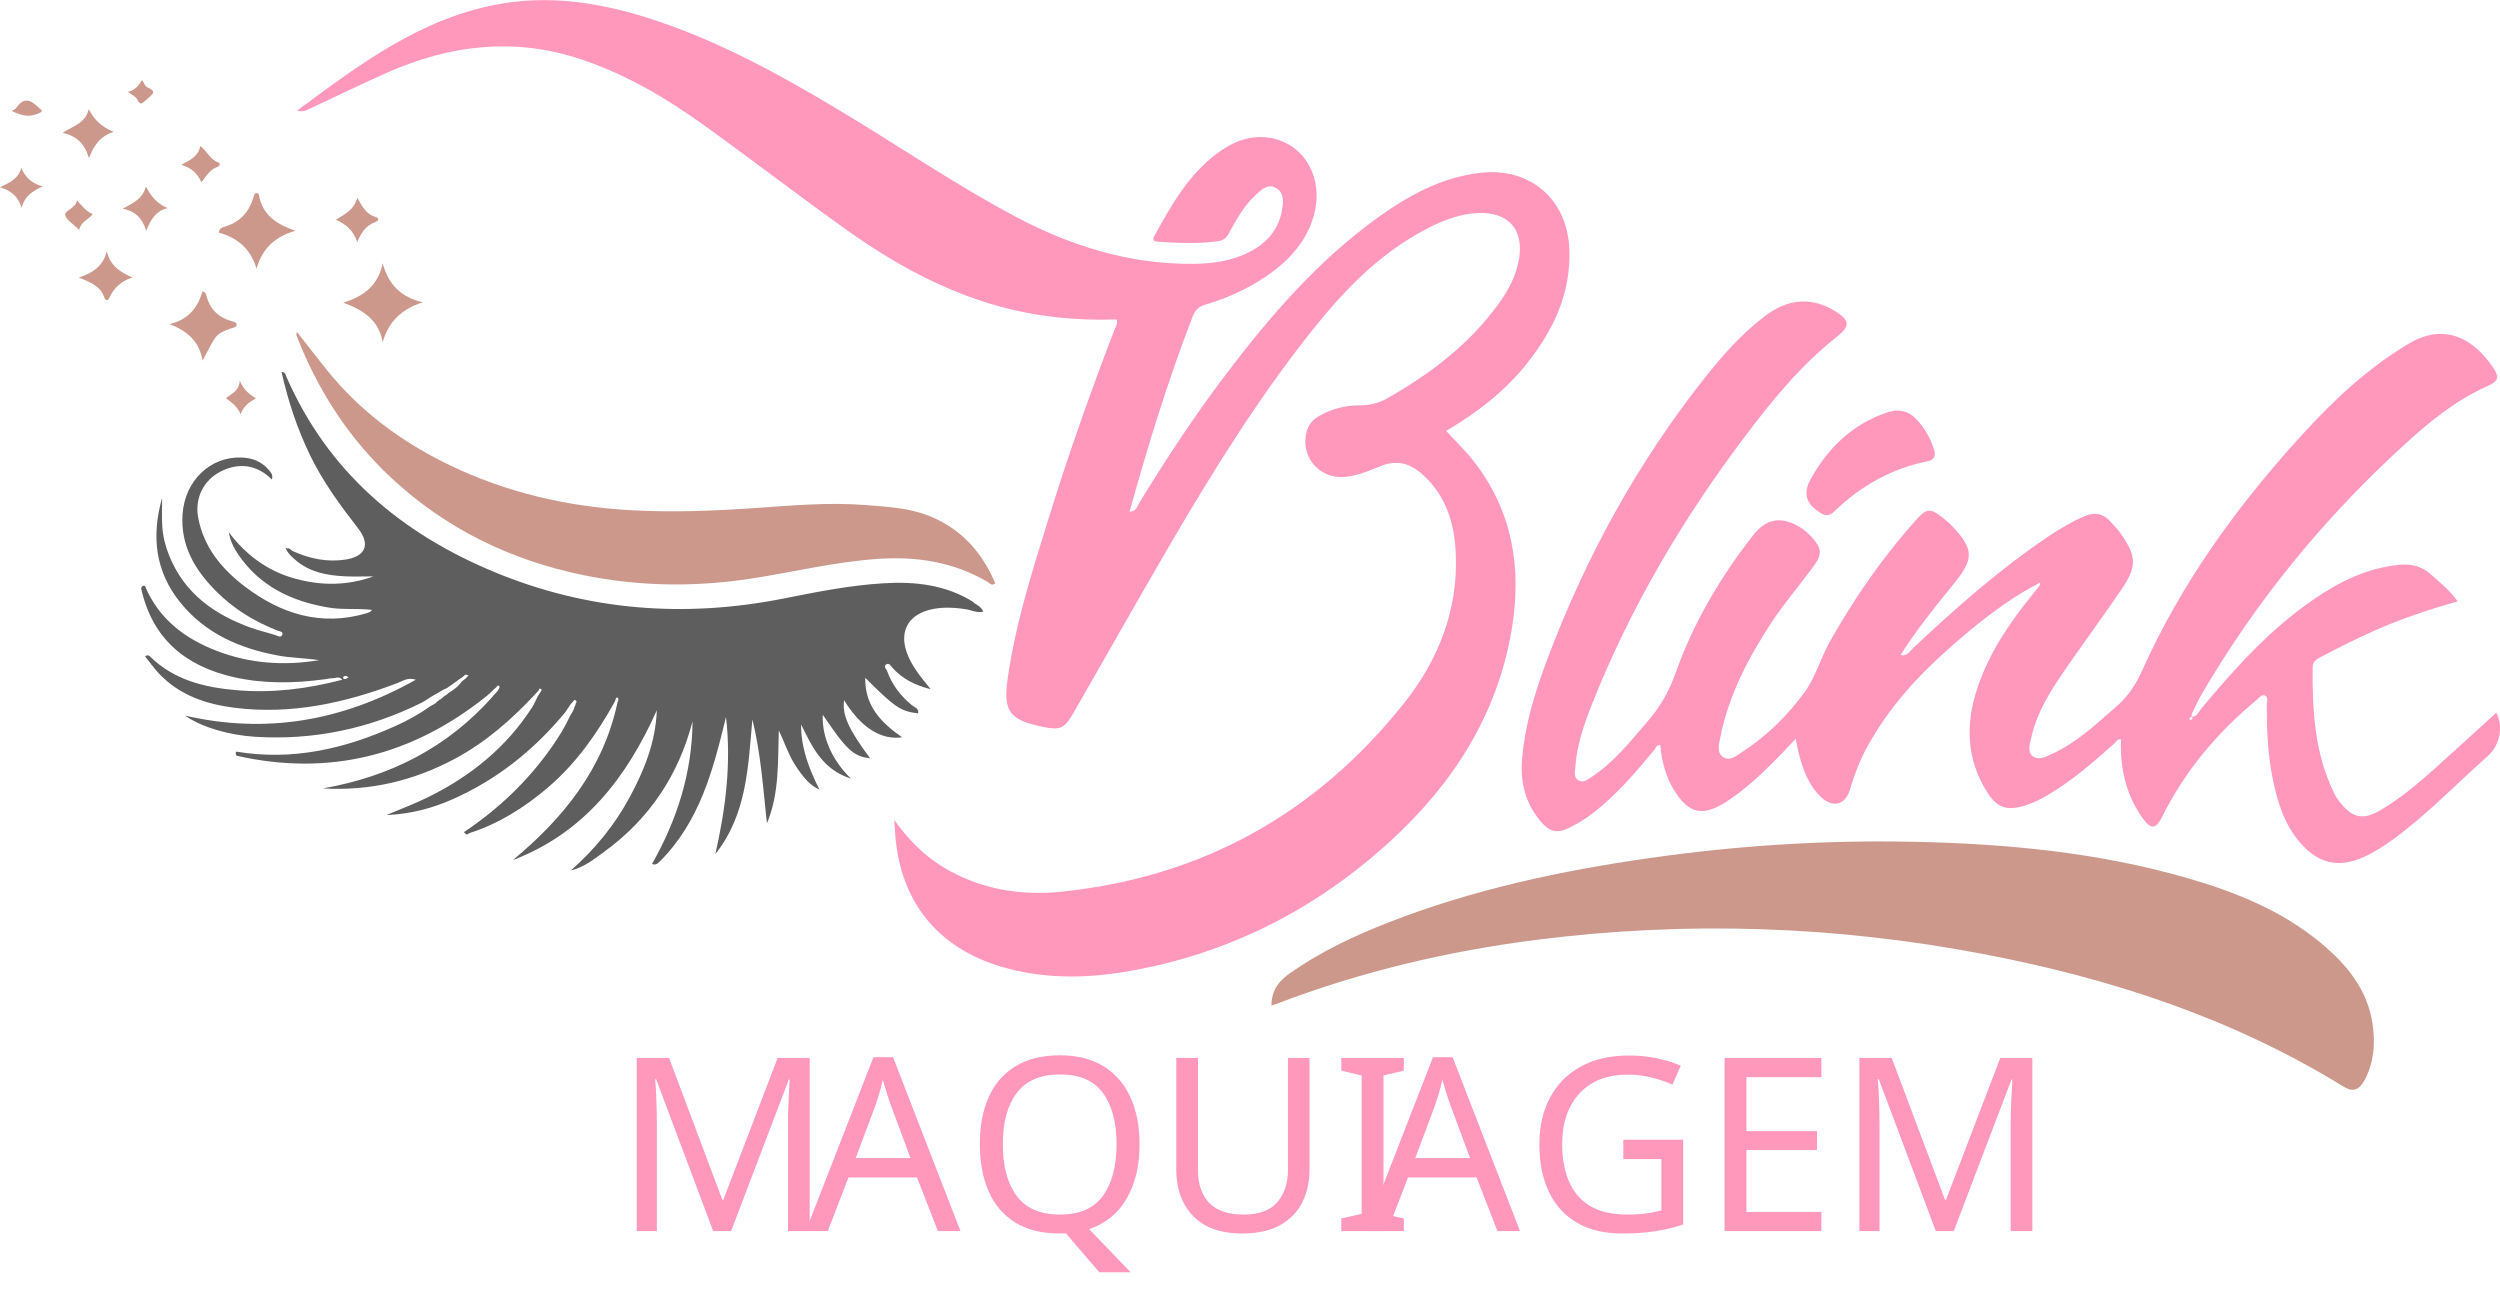
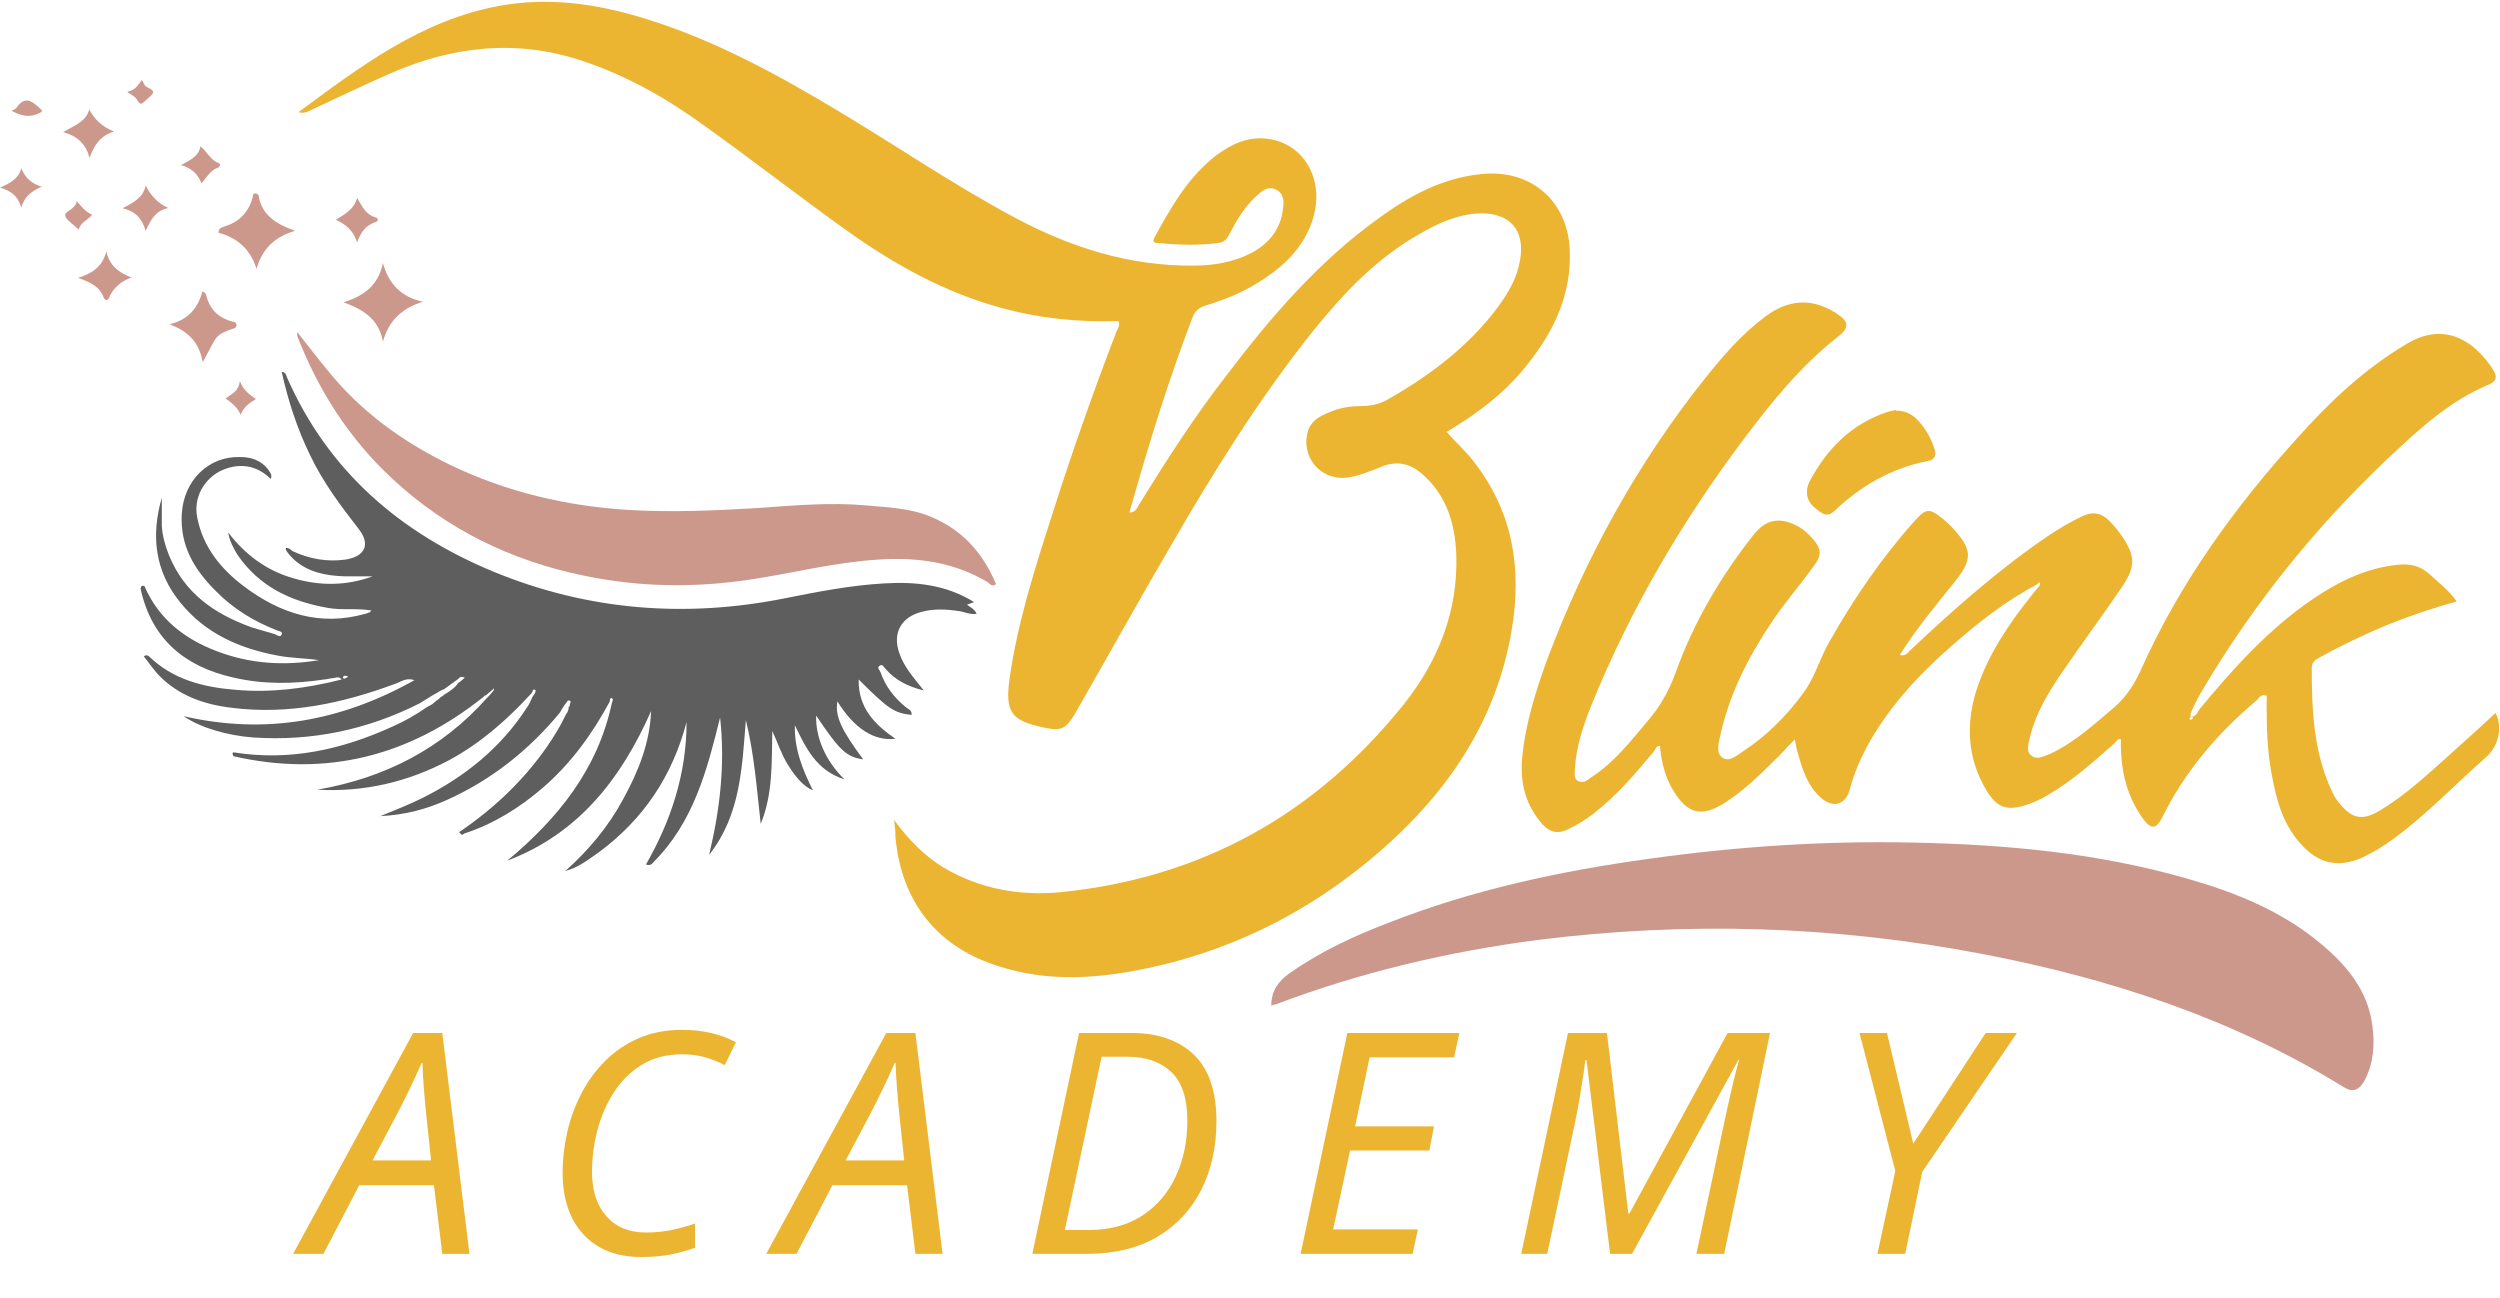
- <svg xmlns="http://www.w3.org/2000/svg" id="Camada_2" viewBox="0 0 387.81 201.2">
+ <svg xmlns="http://www.w3.org/2000/svg" version="1.1" viewBox="0 0 387.8 201.2">
  <defs>
    <style>
      .cls-1 {
        fill: #5e5e5e;
      }

      .cls-2 {
-         letter-spacing: -.01em;
-       }
- 
-       .cls-3 {
        fill: #cd988c;
      }

-       .cls-4 {
-         font-family: Rubik-Regular, Rubik;
-         font-size: 37.61px;
+       .cls-3, .cls-4 {
+         fill: #ecb531;
      }

-       .cls-4, .cls-5 {
-         fill: #ff98ba;
+       .cls-4 {
+         font-family: Rubik-LightItalic, Rubik;
+         font-size: 48px;
+         font-style: italic;
+         font-weight: 300;
+         letter-spacing: .2em;
      }

-       .cls-6 {
-         letter-spacing: -.01em;
-       }
- 
-       .cls-7 {
+       .cls-5 {
        fill: #040404;
      }
    </style>
  </defs>
-   <g id="Camada_1-2" data-name="Camada_1">
-     <g>
-       <path class="cls-5" d="M138.72,127.21c2.16,2.96,4.58,5.51,7.68,7.36,5.59,3.34,11.76,4.4,18.07,3.77,21.85-2.19,39.64-12.08,53.29-29.21,5.32-6.68,8.43-14.4,8.07-23.17-.2-4.77-1.49-9.11-5.25-12.43-1.94-1.72-3.98-2.21-6.39-1.23-1.79.72-3.58,1.49-5.54,1.68-4.12.39-7.14-3.36-5.87-7.31.37-1.17,1.26-1.86,2.28-2.38,1.75-.89,3.62-1.39,5.59-1.4,1.54,0,3.01-.24,4.36-1,6.73-3.79,12.8-8.37,17.4-14.68,1.53-2.1,2.77-4.37,3.22-6.98.78-4.6-1.59-7.34-6.24-7.18-3.44.12-6.47,1.51-9.4,3.17-6.59,3.74-11.71,9.1-16.37,14.94-8.38,10.52-15.46,21.91-22.22,33.49-5.05,8.65-9.95,17.38-14.95,26.06-1.35,2.34-2.05,2.58-4.63,2.05-5.26-1.07-6.25-2.38-5.49-7.64,1.23-8.51,3.84-16.68,6.38-24.85,3.05-9.82,6.48-19.52,10.17-29.12.19-.49.56-.94.34-1.6-6.21.22-12.34-.39-18.36-2.07-8.68-2.42-16.42-6.74-23.68-11.92-7.41-5.29-14.63-10.85-22.01-16.16-5.92-4.26-12.18-7.93-19.16-10.24-10.26-3.39-20.2-2.2-29.91,2.09-3.94,1.74-7.81,3.63-11.71,5.45-.67.31-1.31.78-2.29.45,9.62-7.12,19.09-14.28,31.21-16.5,7.73-1.41,15.23-.32,22.64,1.96,10.68,3.3,20.41,8.61,29.94,14.31,9.2,5.5,18.05,11.57,27.51,16.62,8.63,4.6,17.76,7.46,27.65,7.39,3.15-.02,6.24-.47,9.06-2,2.66-1.45,4.39-3.62,4.82-6.68.17-1.19.2-2.48-1.08-3.13-1.17-.6-2.06.22-2.87.94-1.93,1.71-3.16,3.94-4.37,6.16-.41.75-.87,1.08-1.71,1.2-3.07.42-6.13.28-9.2.08-.68-.04-1.04-.16-.61-.93,2.6-4.73,5.24-9.43,9.69-12.76,2.26-1.69,4.78-2.8,7.65-2.5,5.77.59,9.12,6.26,7.32,12.32-1.21,4.08-3.97,6.95-7.4,9.28-2.88,1.95-6.03,3.35-9.34,4.34-1.02.31-1.58.77-1.98,1.8-3.83,9.88-6.93,20-9.81,30.31,1.06.03,1.21-.86,1.55-1.42,4.16-6.81,8.54-13.46,13.36-19.82,6.89-9.09,14.3-17.69,23.64-24.4,4.81-3.45,9.94-6.26,15.97-6.92,7.63-.84,13.37,4.1,13.7,11.8.29,6.9-2.48,12.67-6.67,17.91-3.41,4.26-7.67,7.53-12.44,10.33,1.45,1.58,2.96,3.02,4.23,4.64,6.08,7.76,7.54,16.63,5.95,26.13-2.21,13.21-9.03,23.87-18.72,32.77-11.66,10.7-25.29,17.64-40.96,20.32-6.55,1.12-13.1,1.16-19.54-.75-9.78-2.91-15.53-10.01-16.39-20.16-.07-.85-.12-1.71-.18-2.56Z" />
-       <path class="cls-5" d="M316.1,90.58c-5.01,2.6-9.35,6.13-13.56,9.83-5.13,4.51-9.67,9.52-12.96,15.57-1.14,2.09-1.95,4.31-2.64,6.59-.7,2.31-2.64,2.79-4.45,1.08-1.95-1.84-2.82-4.28-3.47-6.82-.16-.62-.26-1.26-.46-2.23-1.16,1.22-2.15,2.31-3.2,3.35-2.36,2.37-4.79,4.65-7.63,6.46-3.62,2.3-5.78,1.82-8.03-1.82-1.33-2.14-1.92-4.52-2.15-7.01-.62-.06-.7.47-.94.77-2.89,3.49-5.84,6.92-9.43,9.73-1.28,1-2.65,1.82-4.13,2.5-1.51.69-2.68.36-3.75-.82-2.64-2.9-3.52-6.35-3.18-10.17.47-5.36,2.07-10.45,3.95-15.45,5.92-15.73,13.92-30.31,24.37-43.51,2.78-3.51,5.74-6.87,9.33-9.59,3.67-2.78,7.31-3,10.96-.74,2.23,1.38,2.28,2.31.24,3.92-5.64,4.44-10.13,9.96-14.41,15.65-9.61,12.75-17.65,26.4-23.56,41.25-1.27,3.2-2.4,6.47-2.64,9.95-.05.67-.25,1.5.44,1.95.77.5,1.46-.09,2.07-.48,3.57-2.34,6.16-5.68,8.9-8.86,1.88-2.19,3.2-4.6,4.18-7.35,2.76-7.77,6.92-14.81,12-21.3,2-2.55,4.25-2.98,7.08-1.37.9.51,1.65,1.21,2.31,2,1.19,1.4,1.28,2.38.17,3.92-2.2,3.06-4.69,5.9-6.76,9.06-3.56,5.44-6.55,11.14-7.85,17.58-.23,1.13-.7,2.57.48,3.27,1.05.62,2.13-.36,3.05-.96,3.74-2.45,6.91-5.6,9.5-9.15,1.71-2.33,2.5-5.34,3.96-7.92,3.77-6.68,8.12-12.96,13.23-18.69,1.76-1.98,2.31-2.01,4.4-.34.46.37.91.76,1.32,1.19,3.31,3.49,3.4,5.03.4,8.74-2.94,3.62-5.89,7.24-8.42,11.25,1.04.26,1.4-.56,1.9-1.03,6.64-6.25,13.46-12.27,21.04-17.37,1.79-1.2,3.64-2.3,5.63-3.15,1.53-.65,2.83-.42,3.95.8.58.64,1.18,1.26,1.67,1.96,2.41,3.42,2.5,5.04.15,8.51-2.99,4.41-6.17,8.69-9.18,13.09-2.1,3.07-4.04,6.24-4.87,9.95-.22.99-.67,2.21.19,2.91.91.75,2.06.1,3.03-.34,3.84-1.75,6.84-4.63,9.98-7.35,1.83-1.58,3.05-3.47,4.04-5.69,6.02-13.4,14.51-25.16,24.33-35.99,5.04-5.56,10.44-10.71,16.96-14.59,5.92-3.53,10.38-.34,13.1,3.69,1.06,1.57.78,2.15-.97,2.93-4.79,2.14-8.8,5.4-12.63,8.89-12.52,11.39-23.14,24.34-31.67,38.97-.54.93-.97,1.92-1.44,2.88-.06.12-.04.28-.06.53.86-.04,1.06-.76,1.43-1.2,5.25-6.31,10.72-12.4,17.56-17.07,4-2.73,8.25-4.84,13.19-5.32,1.9-.18,3.49.19,4.92,1.47,1.44,1.28,2.95,2.47,4.19,4.2-3.72,1.04-7.23,2.17-10.66,3.58-3.64,1.49-7.16,3.23-10.64,5.07-.64.34-1.21.72-1.21,1.55-.07,6.77.3,13.48,3.41,19.7.21.43.49.84.79,1.22,1.97,2.53,3.64,2.86,6.4,1.22,2.98-1.77,5.63-3.98,8.2-6.28,3.25-2.9,6.45-5.85,9.68-8.79,1.1,2.03.65,5-1.37,6.78-4.8,4.24-9.24,8.9-14.42,12.71-1.52,1.12-3.1,2.15-4.83,2.92-3.83,1.7-6.93,1.02-9.73-2.17-2.66-3.03-3.71-6.75-4.44-10.59-.68-3.56-.81-7.17-.81-10.79,0-.52.28-1.22-.23-1.5-.53-.3-.96.34-1.34.66-6.13,5.08-11.16,11.05-14.71,18.22-.87,1.75-1.66,1.9-2.85.28-2.69-3.66-3.65-7.85-3.49-12.37-.53-.16-.7.34-.98.58-3.26,2.9-6.54,5.79-10.32,8.01-1.12.66-2.26,1.24-3.5,1.63-2.88.92-4.43.43-6.03-2.16-3.15-5.07-3.3-10.46-1.45-16.01,1.78-5.35,4.85-9.94,8.35-14.28.44-.54.87-1.09,1.31-1.63.02-.14.1-.34.05-.39-.15-.13-.27-.01-.32.15ZM339.8,111.74c.15-.13.26-.21.35-.32.01-.01-.13-.21-.17-.2-.14.04-.26.13-.39.2.06.09.12.19.21.32Z" />
-       <path class="cls-1" d="M151.05,93.42c-4.3-2.7-9.06-3.24-13.99-2.94-5.18.31-10.26,1.32-15.33,2.33-15.48,3.1-30.59,1.95-45.18-4.13-14.45-6.02-25.7-15.57-32.11-30.2-.13-.3-.16-.78-.76-.77.99,4.47,2.42,8.76,4.4,12.87,2,4.15,4.71,7.82,7.52,11.45,1.89,2.45,1.07,4.3-1.98,4.77-2.86.44-5.57-.12-8.18-1.3-.33-.15-.61-.72-1.1-.28l.05-.02c.3.65.82,1.13,1.35,1.59,2.23,1.97,4.96,2.48,7.8,2.61,1.46.07,2.93.01,4.39.01-4.08,1.48-8.18,1.47-12.3.31-4.2-1.19-7.5-3.66-10.13-7.14.21,1.3.75,2.39,1.44,3.41,3.38,4.97,8.31,7.3,14.06,8.26,2.19.37,4.42.09,6.7.36-.17.18-.22.27-.3.31-.19.09-.4.17-.6.23-7.02,2.04-13.2.09-18.8-4.15-3.6-2.73-6.4-6.1-7.26-10.72-.56-3.02.86-5.81,3.51-7.15,2.86-1.45,5.71-1,7.91,1.25.27-.69-.15-1.12-.54-1.57-1.1-1.26-2.54-1.78-4.16-1.84-4.86-.17-8.78,3.61-9.14,8.78-.34,4.86,1.89,8.62,5.15,11.91,2.73,2.76,5.97,4.75,9.58,6.16.31.12.92.15.74.64-.19.51-.64.21-1.05.07-1.22-.41-2.49-.68-3.7-1.11-5.75-2.05-10.42-5.34-12.8-11.24-.59-1.46-.97-2.98-1.07-4.54-.09-1.47-.02-2.94-.02-4.41-1.68,5.89-1.1,11.41,2.85,16.27,3.9,4.8,9.2,7.09,15.14,8.19,2.12.39,4.27.4,6.4.71-5.42.91-10.73.55-15.86-1.41-5.01-1.91-9.04-4.97-11.19-10.08-.36-.14-.51.06-.59.37,1.71,7.79,6.84,12.05,14.36,13.76,4.69,1.06,9.41.97,14.14.33.43-.06.86-.17,1.28-.16.4,0,.86-.36,1.43.23-5.54,1.45-10.95,2.1-16.46,1.62-4.96-.43-9.68-1.57-13.39-5.24-.2-.2-.47-.23-.75,0,.74.92,1.41,1.9,2.23,2.75,3.15,3.27,7.19,4.65,11.54,5.21,8.84,1.13,17.24-.72,25.45-3.85.77-.29,1.49-.89,2.78-.49-11.42,6.41-23.21,8.46-35.8,5.57,2.59,1.81,6.77,3.02,10.83,3.28,9.11.58,17.71-1.25,25.84-5.27.02-.02.03-.03.06-.04.74-.36,1.37-.92,2.11-1.28.57-.27,1.1-.73,1.71-.91.73-.53,1.46-1.05,2.2-1.57,0,0,.02,0,.03,0,.02-.02.04-.03.07-.05.01-.01.03-.02.04-.03,0,0,0,0,0,0,.03-.02.05-.04.08-.06.05-.04.1-.08.14-.11.09-.08.18-.16.27-.24.04-.04.08-.05.13-.06,0,0,0,0,.01,0,.08-.05.25.06.47.11-.09.08-.16.15-.23.21-.01.03-.03.05-.04.07-.18.18-.39.34-.6.5-.05.04-.1.08-.15.12-.02.01-.04.03-.06.04-.53.8-1.29,1.32-2.08,1.81-.12.1-.22.25-.36.3-.34.13-.67.65-1.01.71-.01,0-.03.02-.04.03-.02.04-.05.08-.09.11-.1.06-.19.12-.28.19-.19.34-.78.5-1.09.73-1.66,1.2-3.46,2.18-5.33,3.02-7.86,3.55-15.99,5.42-24.65,3.98-.26.21-.07.42,0,.63,14.43,3.26,27.29-.05,38.76-9.22.06-.05.12-.11.19-.16,0,0,0,0,0,0,.02-.05.07-.07.11-.09.02-.07.08-.12.17-.14.1-.12.21-.23.32-.34.23-.21.47-.41.69-.62.05-.05.1-.1.14-.16,0,0,.01-.02.02-.03,0,0,.02-.02.02-.03.03-.03.06-.05.09-.06,0,0,0,0,0,0,0-.02.06-.06.09-.1.02.03.04.07.06.1.03.01.06.03.08.05.08.08.08.19.03.28-.03.12-.11.24-.19.35-.12.18-.27.34-.41.5,0,0,0,0,0,0-.12.14-.26.27-.39.4,0,0,.01,0,.02.02-7.09,8.02-15.99,12.49-26.39,14.32,7.29.43,14.08-1.18,20.47-4.6,4.81-2.58,8.83-6.12,12.52-10.08.15-.16.3-.32.44-.48.09-.16.13-.44.38-.26.24.16,0,.34-.08.5-.14.21-.27.41-.41.62-.29.57-.53,1.17-.87,1.71-4.01,6.25-9.57,10.71-16.16,13.96-1.99.98-4.07,1.76-6.46,2.77,3.86-.17,7.15-1.07,10.31-2.47,6.92-3.07,12.66-7.68,17.46-13.5.17-.2.32-.55.51-.75.19-.36.46-.67.74-.96,0,0,0,0,0,0,.07-.14.17-.23.36-.11.18.12.14.32,0,.48-.02.19-.1.38-.19.54,0,0-.01.02-.02.03,0,.06-.02.12-.04.18-.03.11-.08.21-.13.31-.01.02-.03.05-.04.07-.1.26-.34.53-.44.76-.78,1.72-1.78,3.31-2.86,4.86-3.69,5.27-8.27,9.62-13.63,13.21.15.14.23.22.31.29.24.19.37-.08.54-.14,4.58-1.47,8.55-3.98,12.19-7.08,4.4-3.76,7.66-8.41,10.43-13.43.06-.22.1-.61.34-.51.3.14.12.51.01.78-2.2,10.27-8.36,17.9-16.22,24.42,11.07-4.23,17.65-12.78,22.33-23.24-.19,4.97-1.98,9.39-4.29,13.63-2.32,4.27-5.37,7.98-9.04,11.21,2.04-.48,3.63-1.77,5.25-2.95,6.94-5.07,11.45-11.83,13.62-20.17-.06,7.97-2.4,15.26-6.28,22.11.56.25.89-.07,1.19-.37,6.22-6.18,8.3-14.27,10.28-22.42.84,7.2-.06,14.25-1.65,21.26,4.89-6.15,5.09-13.56,5.74-20.88,1.32,5.31,1.67,10.72,2.26,16.12,1.93-4.62,1.69-9.51,1.84-14.41.85,1.73,1.41,3.56,2.42,5.18,1.33,2.13,2.5,3.39,3.89,4-1.61-3.19-2.87-6.44-2.85-10.11,1.71,3.47,3.28,6.97,7.74,8.41-2.99-2.9-4.54-6.56-4.38-9.92,3.7,5.48,4.74,6.44,7.35,6.77-3.38-4.56-4.35-6.72-4.04-9.02,2.59,4.21,5.69,6.22,9,5.75-3.24-2.25-5.8-4.85-5.72-9.23,4.62,4.62,5.46,5.18,8.21,5.53.13-.79-.57-.95-.99-1.29-1.74-1.43-3.07-3.16-3.83-5.3-.11-.32-.61-.67-.17-.99.51-.36.74.22,1.01.51,1.51,1.67,3.38,2.67,5.92,3.31-1.65-2.02-3.05-3.73-3.76-5.85-1.05-3.14.29-5.58,3.49-6.44,1.91-.51,3.83-.4,5.77-.11.84.13,1.67.62,2.67.36-.38-.77-.98-1.04-1.51-1.37ZM53.25,105.24s-.04-.2,0-.24c.29-.26.56-.16.81.08-.26.14-.5.39-.82.16Z" />
-       <path class="cls-3" d="M197.24,155.97c-.03-2.3,1.14-3.8,2.84-4.99,4.79-3.37,10.04-5.84,15.47-7.95,13.02-5.07,26.59-7.96,40.37-9.93,13.57-1.94,27.22-2.81,40.93-2.52,14.37.3,28.61,1.63,42.49,5.64,7.44,2.15,14.58,5.01,20.63,10.02,4.06,3.36,7.35,7.31,8.1,12.79.4,2.93.17,5.82-1.25,8.49-.86,1.61-1.85,1.93-3.29,1.04-17.24-10.64-36.14-16.8-55.9-20.57-22.88-4.37-45.9-5.14-69.02-2.23-13.94,1.75-27.54,4.96-40.68,10-.19.07-.39.12-.69.22Z" />
-       <path class="cls-3" d="M46.07,51.49c1.58,2.02,3.06,3.95,4.59,5.85,5.18,6.46,11.68,11.24,19.08,14.81,8.73,4.21,17.99,6.38,27.66,6.97,6.73.41,13.43.13,20.14-.34,5.58-.39,11.2-.88,16.78-.43,3.2.26,6.48.4,9.6,1.6,5.12,1.97,8.38,5.64,10.48,10.55-.61.46-.93-.08-1.3-.29-5.25-3.05-10.9-3.92-16.91-3.51-6.74.45-13.27,2.09-19.91,3.09-8.64,1.3-17.24,1.18-25.81-.58-11.26-2.31-21.26-7.17-29.7-15.01-6.69-6.21-11.52-13.72-14.8-22.22-.03-.08.04-.2.1-.49Z" />
-       <path class="cls-5" d="M294.06,63.69c1.26-.03,2.15.35,2.88,1.03,1.48,1.39,2.46,3.1,3.08,5.03.3.95.05,1.6-.98,1.8-5.66,1.12-10.45,3.86-14.56,7.84-.65.63-1.31.68-2.03.21-1.21-.78-2.3-1.68-2.21-3.3.03-.57.2-1.19.48-1.69,2.7-5,6.52-8.77,12.01-10.63.5-.17,1.05-.23,1.34-.3Z" />
-       <path class="cls-3" d="M59.36,40.84c.9,3.32,2.86,5.28,6.22,6.05-3.17,1.02-5.27,2.88-6.21,6.18-.64-3.47-3.08-5.01-6.12-6.11,3.11-.98,5.41-2.62,6.11-6.12Z" />
-       <path class="cls-3" d="M39.8,41.68c-.95-3.14-3.01-4.82-5.86-5.59.07-.77.64-.83,1.04-.96,2.3-.72,3.67-2.29,4.35-4.54.08-.25.07-.56.4-.63.25-.05.41.11.45.34.55,3.08,2.75,4.51,5.65,5.5-3.11.87-5.13,2.71-6.03,5.87Z" />
-       <path class="cls-3" d="M31.43,55.95c-.56-3.17-2.52-4.65-5.14-5.68,2.89-.65,4.4-2.52,5.11-5.08.63.18.61.66.7.95.61,2.04,1.99,3.21,4,3.72.26.07.54.14.61.45.05.25-.14.38-.35.46-1.09.43-2.34.66-3.03,1.71-.64.96-1.12,2.03-1.9,3.47Z" />
-       <path class="cls-3" d="M20.53,43.04c-1.74.58-2.87,1.63-3.57,3.16-.25.55-.61.42-.77-.03-.57-1.72-2.04-2.36-3.98-3.11,2.26-.74,3.82-1.83,4.36-4.12.49,2.26,2.05,3.27,3.96,4.1Z" />
-       <path class="cls-3" d="M13.76,16.93c.89,1.71,2.07,2.82,3.88,3.52-1.97.62-3.06,1.99-3.84,4.09-.65-2.25-1.9-3.43-4.09-3.95,1.76-1.07,3.6-1.57,4.05-3.67Z" />
-       <path class="cls-3" d="M26.03,32.28c-1.89.44-2.62,1.75-3.35,3.53-.58-1.88-1.55-2.99-3.64-3.45,1.79-.92,3.16-1.66,3.59-3.45.78,1.54,1.75,2.72,3.39,3.37Z" />
-       <path class="cls-3" d="M55.42,37.56c-.64-1.9-1.77-2.76-3.31-3.47,1.42-.89,2.83-1.56,3.31-3.41.8,1.39,1.4,2.57,2.84,2.98.69.19.4.66-.11.83-1.3.46-2.06,1.44-2.73,3.07Z" />
-       <path class="cls-3" d="M6.63,28.92c-1.63.71-2.76,1.47-3.28,3.3-.57-1.79-1.64-2.65-3.35-3.17,1.56-.74,2.87-1.36,3.3-3.01.62,1.43,1.54,2.39,3.33,2.88Z" />
-       <path class="cls-3" d="M31.24,28.29c-.59-1.39-1.54-2.25-3.13-2.73,1.44-.77,2.66-1.29,2.96-2.93,1.1.88,1.55,2.15,2.79,2.56.42.14.22.58-.13.7-1.14.39-1.71,1.37-2.49,2.4Z" />
-       <path class="cls-3" d="M12.28,35.66c-.91-.92-2.06-1.56-2.17-2.35-.09-.66,1.57-.94,1.84-2.23.81.9,1.4,1.73,2.45,2.13-.68.89-1.86,1.15-2.11,2.44Z" />
-       <path class="cls-3" d="M37.34,64.27c-.55-1.24-1.4-1.84-2.29-2.5.86-.73,1.99-1.03,2.15-2.72.63,1.49,1.48,2.1,2.5,2.75-1.03.59-1.92,1.15-2.37,2.47Z" />
-       <path class="cls-3" d="M1.81,17.22c.34-.21.57-.28.67-.44,1.54-2.27,2.76-.75,4.01.33-.03.1-.04.24-.11.28-1.48.79-2.65.77-4.57-.18Z" />
-       <path class="cls-3" d="M19.84,14.24c1.2-.23,1.65-1.03,2.21-1.84.29.45.44.97.75,1.11,1.51.66,1.02,1,.03,1.85-.78.67-1,1.14-1.6-.02-.2-.38-.73-.59-1.39-1.1Z" />
-       <path class="cls-7" d="M44.39,85.21c-.03-.08-.05-.17-.08-.25.06.03.12.07.18.1-.05.06-.1.11-.15.17,0,0,.05-.02.05-.02Z" />
-       <text class="cls-4" transform="translate(95.13 190.97)">
-         <tspan x="0" y="0">M</tspan>
-         <tspan class="cls-6" x="29.86" y="0">A</tspan>
-         <tspan x="54.57" y="0">QUI</tspan>
-         <tspan class="cls-2" x="116.66" y="0">A</tspan>
-         <tspan x="141.37" y="0">GEM</tspan>
-       </text>
+   <g>
+     <g id="Camada_2">
+       <g id="Camada_1-2">
+         <g>
+           <path class="cls-3" d="M138.7,127.2c2.2,3,4.6,5.5,7.7,7.4,5.6,3.3,11.8,4.4,18.1,3.8,21.9-2.2,39.6-12.1,53.3-29.2,5.3-6.7,8.4-14.4,8.1-23.2-.2-4.8-1.5-9.1-5.2-12.4-1.9-1.7-4-2.2-6.4-1.2-1.8.7-3.6,1.5-5.5,1.7-4.1.4-7.1-3.4-5.9-7.3.4-1.2,1.3-1.9,2.3-2.4,1.8-.9,3.6-1.4,5.6-1.4,1.5,0,3-.2,4.4-1,6.7-3.8,12.8-8.4,17.4-14.7,1.5-2.1,2.8-4.4,3.2-7,.8-4.6-1.6-7.3-6.2-7.2-3.4.1-6.5,1.5-9.4,3.2-6.6,3.7-11.7,9.1-16.4,14.9-8.4,10.5-15.5,21.9-22.2,33.5-5.1,8.7-9.9,17.4-14.9,26.1-1.4,2.3-2.1,2.6-4.6,2.1-5.3-1.1-6.2-2.4-5.5-7.6,1.2-8.5,3.8-16.7,6.4-24.8,3.1-9.8,6.5-19.5,10.2-29.1.2-.5.6-.9.3-1.6-6.2.2-12.3-.4-18.4-2.1-8.7-2.4-16.4-6.7-23.7-11.9-7.4-5.3-14.6-10.9-22-16.2-5.9-4.3-12.2-7.9-19.2-10.2-10.3-3.4-20.2-2.2-29.9,2.1-3.9,1.7-7.8,3.6-11.7,5.4-.7.3-1.3.8-2.3.5,9.6-7.1,19.1-14.3,31.2-16.5,7.7-1.4,15.2-.3,22.6,2,10.7,3.3,20.4,8.6,29.9,14.3,9.2,5.5,18.1,11.6,27.5,16.6,8.6,4.6,17.8,7.5,27.6,7.4,3.1,0,6.2-.5,9.1-2,2.7-1.5,4.4-3.6,4.8-6.7.2-1.2.2-2.5-1.1-3.1-1.2-.6-2.1.2-2.9.9-1.9,1.7-3.2,3.9-4.4,6.2-.4.8-.9,1.1-1.7,1.2-3.1.4-6.1.3-9.2,0-.7,0-1-.2-.6-.9,2.6-4.7,5.2-9.4,9.7-12.8,2.3-1.7,4.8-2.8,7.6-2.5,5.8.6,9.1,6.3,7.3,12.3-1.2,4.1-4,7-7.4,9.3-2.9,2-6,3.3-9.3,4.3-1,.3-1.6.8-2,1.8-3.8,9.9-6.9,20-9.8,30.3,1.1,0,1.2-.9,1.6-1.4,4.2-6.8,8.5-13.5,13.4-19.8,6.9-9.1,14.3-17.7,23.6-24.4,4.8-3.5,9.9-6.3,16-6.9,7.6-.8,13.4,4.1,13.7,11.8.3,6.9-2.5,12.7-6.7,17.9-3.4,4.3-7.7,7.5-12.4,10.3,1.4,1.6,3,3,4.2,4.6,6.1,7.8,7.5,16.6,5.9,26.1-2.2,13.2-9,23.9-18.7,32.8-11.7,10.7-25.3,17.6-41,20.3-6.6,1.1-13.1,1.2-19.5-.8-9.8-2.9-15.5-10-16.4-20.2,0-.9-.1-1.7-.2-2.6h0Z" />
+           <path class="cls-3" d="M316.1,90.6c-5,2.6-9.4,6.1-13.6,9.8-5.1,4.5-9.7,9.5-13,15.6-1.1,2.1-2,4.3-2.6,6.6-.7,2.3-2.6,2.8-4.5,1.1-2-1.8-2.8-4.3-3.5-6.8-.2-.6-.3-1.3-.5-2.2-1.2,1.2-2.1,2.3-3.2,3.3-2.4,2.4-4.8,4.7-7.6,6.5-3.6,2.3-5.8,1.8-8-1.8-1.3-2.1-1.9-4.5-2.1-7-.6,0-.7.5-.9.8-2.9,3.5-5.8,6.9-9.4,9.7-1.3,1-2.6,1.8-4.1,2.5-1.5.7-2.7.4-3.8-.8-2.6-2.9-3.5-6.3-3.2-10.2.5-5.4,2.1-10.4,3.9-15.4,5.9-15.7,13.9-30.3,24.4-43.5,2.8-3.5,5.7-6.9,9.3-9.6,3.7-2.8,7.3-3,11-.7,2.2,1.4,2.3,2.3.2,3.9-5.6,4.4-10.1,10-14.4,15.7-9.6,12.8-17.6,26.4-23.6,41.2-1.3,3.2-2.4,6.5-2.6,9.9,0,.7-.2,1.5.4,1.9.8.5,1.5,0,2.1-.5,3.6-2.3,6.2-5.7,8.9-8.9,1.9-2.2,3.2-4.6,4.2-7.3,2.8-7.8,6.9-14.8,12-21.3,2-2.6,4.2-3,7.1-1.4.9.5,1.6,1.2,2.3,2,1.2,1.4,1.3,2.4.2,3.9-2.2,3.1-4.7,5.9-6.8,9.1-3.6,5.4-6.5,11.1-7.9,17.6-.2,1.1-.7,2.6.5,3.3,1,.6,2.1-.4,3-1,3.7-2.4,6.9-5.6,9.5-9.2,1.7-2.3,2.5-5.3,4-7.9,3.8-6.7,8.1-13,13.2-18.7,1.8-2,2.3-2,4.4-.3.5.4.9.8,1.3,1.2,3.3,3.5,3.4,5,.4,8.7-2.9,3.6-5.9,7.2-8.4,11.2,1,.3,1.4-.6,1.9-1,6.6-6.2,13.5-12.3,21-17.4,1.8-1.2,3.6-2.3,5.6-3.2,1.5-.7,2.8-.4,4,.8.6.6,1.2,1.3,1.7,2,2.4,3.4,2.5,5,.1,8.5-3,4.4-6.2,8.7-9.2,13.1-2.1,3.1-4,6.2-4.9,9.9-.2,1-.7,2.2.2,2.9.9.8,2.1,0,3-.3,3.8-1.8,6.8-4.6,10-7.3,1.8-1.6,3-3.5,4-5.7,6-13.4,14.5-25.2,24.3-36,5-5.6,10.4-10.7,17-14.6,5.9-3.5,10.4-.3,13.1,3.7,1.1,1.6.8,2.2-1,2.9-4.8,2.1-8.8,5.4-12.6,8.9-12.5,11.4-23.1,24.3-31.7,39-.5.9-1,1.9-1.4,2.9,0,.1,0,.3,0,.5.9,0,1.1-.8,1.4-1.2,5.2-6.3,10.7-12.4,17.6-17.1,4-2.7,8.2-4.8,13.2-5.3,1.9-.2,3.5.2,4.9,1.5,1.4,1.3,3,2.5,4.2,4.2-3.7,1-7.2,2.2-10.7,3.6-3.6,1.5-7.2,3.2-10.6,5.1-.6.3-1.2.7-1.2,1.6,0,6.8.3,13.5,3.4,19.7.2.4.5.8.8,1.2,2,2.5,3.6,2.9,6.4,1.2,3-1.8,5.6-4,8.2-6.3,3.2-2.9,6.5-5.8,9.7-8.8,1.1,2,.6,5-1.4,6.8-4.8,4.2-9.2,8.9-14.4,12.7-1.5,1.1-3.1,2.1-4.8,2.9-3.8,1.7-6.9,1-9.7-2.2-2.7-3-3.7-6.8-4.4-10.6-.7-3.6-.8-7.2-.8-10.8s.3-1.2-.2-1.5c-.5-.3-1,.3-1.3.7-6.1,5.1-11.2,11.1-14.7,18.2-.9,1.8-1.7,1.9-2.9.3-2.7-3.7-3.6-7.8-3.5-12.4-.5-.2-.7.3-1,.6-3.3,2.9-6.5,5.8-10.3,8-1.1.7-2.3,1.2-3.5,1.6-2.9.9-4.4.4-6-2.2-3.1-5.1-3.3-10.5-1.5-16,1.8-5.3,4.9-9.9,8.4-14.3.4-.5.9-1.1,1.3-1.6,0-.1.1-.3,0-.4-.1-.1-.3,0-.3.2h0ZM339.8,111.7c.1-.1.3-.2.4-.3,0,0-.1-.2-.2-.2-.1,0-.3.1-.4.2,0,0,.1.2.2.3h0Z" />
+           <path class="cls-1" d="M151.1,93.4c-4.3-2.7-9.1-3.2-14-2.9-5.2.3-10.3,1.3-15.3,2.3-15.5,3.1-30.6,1.9-45.2-4.1-14.5-6-25.7-15.6-32.1-30.2-.1-.3-.2-.8-.8-.8,1,4.5,2.4,8.8,4.4,12.9,2,4.2,4.7,7.8,7.5,11.4,1.9,2.4,1.1,4.3-2,4.8-2.9.4-5.6-.1-8.2-1.3-.3-.2-.6-.7-1.1-.3h0c.3.6.8,1.1,1.3,1.6,2.2,2,5,2.5,7.8,2.6,1.5,0,2.9,0,4.4,0-4.1,1.5-8.2,1.5-12.3.3-4.2-1.2-7.5-3.7-10.1-7.1.2,1.3.8,2.4,1.4,3.4,3.4,5,8.3,7.3,14.1,8.3,2.2.4,4.4,0,6.7.4-.2.2-.2.3-.3.3-.2,0-.4.2-.6.2-7,2-13.2,0-18.8-4.2-3.6-2.7-6.4-6.1-7.3-10.7-.6-3,.9-5.8,3.5-7.2,2.9-1.4,5.7-1,7.9,1.2.3-.7-.2-1.1-.5-1.6-1.1-1.3-2.5-1.8-4.2-1.8-4.9-.2-8.8,3.6-9.1,8.8-.3,4.9,1.9,8.6,5.2,11.9,2.7,2.8,6,4.8,9.6,6.2.3.1.9.2.7.6-.2.5-.6.2-1,0-1.2-.4-2.5-.7-3.7-1.1-5.8-2.1-10.4-5.3-12.8-11.2-.6-1.5-1-3-1.1-4.5,0-1.5,0-2.9,0-4.4-1.7,5.9-1.1,11.4,2.9,16.3,3.9,4.8,9.2,7.1,15.1,8.2,2.1.4,4.3.4,6.4.7-5.4.9-10.7.6-15.9-1.4-5-1.9-9-5-11.2-10.1-.4-.1-.5,0-.6.4,1.7,7.8,6.8,12.1,14.4,13.8,4.7,1.1,9.4,1,14.1.3.4,0,.9-.2,1.3-.2.4,0,.9-.4,1.4.2-5.5,1.4-11,2.1-16.5,1.6-5-.4-9.7-1.6-13.4-5.2-.2-.2-.5-.2-.8,0,.7.9,1.4,1.9,2.2,2.8,3.1,3.3,7.2,4.7,11.5,5.2,8.8,1.1,17.2-.7,25.5-3.8.8-.3,1.5-.9,2.8-.5-11.4,6.4-23.2,8.5-35.8,5.6,2.6,1.8,6.8,3,10.8,3.3,9.1.6,17.7-1.2,25.8-5.3,0,0,0,0,0,0,.7-.4,1.4-.9,2.1-1.3.6-.3,1.1-.7,1.7-.9.7-.5,1.5-1.1,2.2-1.6h0s0,0,0,0c0,0,0,0,0,0h0s0,0,0,0c0,0,0,0,.1-.1,0,0,.2-.2.3-.2,0,0,0,0,.1,0h0c0,0,.2,0,.5.1,0,0-.2.2-.2.2,0,0,0,0,0,0-.2.2-.4.3-.6.5,0,0,0,0-.2.1,0,0,0,0,0,0-.5.8-1.3,1.3-2.1,1.8-.1,0-.2.2-.4.3-.3.1-.7.7-1,.7,0,0,0,0,0,0,0,0,0,0,0,.1,0,0-.2.1-.3.2-.2.3-.8.5-1.1.7-1.7,1.2-3.5,2.2-5.3,3-7.9,3.6-16,5.4-24.7,4-.3.2,0,.4,0,.6,14.4,3.3,27.3,0,38.8-9.2,0,0,.1-.1.2-.2h0c0,0,0,0,.1,0,0,0,0-.1.2-.1,0-.1.2-.2.3-.3.2-.2.5-.4.7-.6,0,0,0,0,.1-.2,0,0,0,0,0,0,0,0,0,0,0,0,0,0,0,0,0,0h0s0,0,0,0c0,0,0,0,0,0,0,0,0,0,0,0,0,0,0,.2,0,.3,0,.1-.1.2-.2.3-.1.2-.3.3-.4.5h0c-.1.1-.3.3-.4.4,0,0,0,0,0,0-7.1,8-16,12.5-26.4,14.3,7.3.4,14.1-1.2,20.5-4.6,4.8-2.6,8.8-6.1,12.5-10.1.2-.2.3-.3.4-.5,0-.2.1-.4.4-.3.2.2,0,.3,0,.5-.1.2-.3.4-.4.6-.3.6-.5,1.2-.9,1.7-4,6.2-9.6,10.7-16.2,14-2,1-4.1,1.8-6.5,2.8,3.9-.2,7.2-1.1,10.3-2.5,6.9-3.1,12.7-7.7,17.5-13.5.2-.2.3-.6.5-.8.2-.4.5-.7.7-1h0c0-.1.2-.2.4-.1.2.1.1.3,0,.5,0,.2,0,.4-.2.5,0,0,0,0,0,0,0,0,0,.1,0,.2,0,.1,0,.2-.1.3,0,0,0,0,0,0,0,.3-.3.5-.4.8-.8,1.7-1.8,3.3-2.9,4.9-3.7,5.3-8.3,9.6-13.6,13.2.2.1.2.2.3.3.2.2.4,0,.5-.1,4.6-1.5,8.6-4,12.2-7.1,4.4-3.8,7.7-8.4,10.4-13.4,0-.2,0-.6.3-.5.3.1.1.5,0,.8-2.2,10.3-8.4,17.9-16.2,24.4,11.1-4.2,17.7-12.8,22.3-23.2-.2,5-2,9.4-4.3,13.6-2.3,4.3-5.4,8-9,11.2,2-.5,3.6-1.8,5.2-2.9,6.9-5.1,11.4-11.8,13.6-20.2,0,8-2.4,15.3-6.3,22.1.6.2.9,0,1.2-.4,6.2-6.2,8.3-14.3,10.3-22.4.8,7.2,0,14.2-1.7,21.3,4.9-6.2,5.1-13.6,5.7-20.9,1.3,5.3,1.7,10.7,2.3,16.1,1.9-4.6,1.7-9.5,1.8-14.4.8,1.7,1.4,3.6,2.4,5.2,1.3,2.1,2.5,3.4,3.9,4-1.6-3.2-2.9-6.4-2.8-10.1,1.7,3.5,3.3,7,7.7,8.4-3-2.9-4.5-6.6-4.4-9.9,3.7,5.5,4.7,6.4,7.3,6.8-3.4-4.6-4.4-6.7-4-9,2.6,4.2,5.7,6.2,9,5.8-3.2-2.2-5.8-4.8-5.7-9.2,4.6,4.6,5.5,5.2,8.2,5.5.1-.8-.6-.9-1-1.3-1.7-1.4-3.1-3.2-3.8-5.3-.1-.3-.6-.7-.2-1,.5-.4.7.2,1,.5,1.5,1.7,3.4,2.7,5.9,3.3-1.6-2-3.1-3.7-3.8-5.8-1.1-3.1.3-5.6,3.5-6.4,1.9-.5,3.8-.4,5.8-.1.8.1,1.7.6,2.7.4-.4-.8-1-1-1.5-1.4h0ZM53.2,105.2s0-.2,0-.2c.3-.3.6-.2.8,0-.3.1-.5.4-.8.2h0Z" />
+           <path class="cls-2" d="M197.2,156c0-2.3,1.1-3.8,2.8-5,4.8-3.4,10-5.8,15.5-7.9,13-5.1,26.6-8,40.4-9.9,13.6-1.9,27.2-2.8,40.9-2.5,14.4.3,28.6,1.6,42.5,5.6,7.4,2.1,14.6,5,20.6,10,4.1,3.4,7.4,7.3,8.1,12.8.4,2.9.2,5.8-1.2,8.5-.9,1.6-1.9,1.9-3.3,1-17.2-10.6-36.1-16.8-55.9-20.6-22.9-4.4-45.9-5.1-69-2.2-13.9,1.8-27.5,5-40.7,10-.2,0-.4.1-.7.2h0Z" />
+           <path class="cls-2" d="M46.1,51.5c1.6,2,3.1,4,4.6,5.8,5.2,6.5,11.7,11.2,19.1,14.8,8.7,4.2,18,6.4,27.7,7,6.7.4,13.4.1,20.1-.3,5.6-.4,11.2-.9,16.8-.4,3.2.3,6.5.4,9.6,1.6,5.1,2,8.4,5.6,10.5,10.6-.6.5-.9,0-1.3-.3-5.2-3.1-10.9-3.9-16.9-3.5-6.7.4-13.3,2.1-19.9,3.1-8.6,1.3-17.2,1.2-25.8-.6-11.3-2.3-21.3-7.2-29.7-15-6.7-6.2-11.5-13.7-14.8-22.2,0,0,0-.2,0-.5h0Z" />
+           <path class="cls-3" d="M294.1,63.7c1.3,0,2.1.4,2.9,1,1.5,1.4,2.5,3.1,3.1,5,.3.9,0,1.6-1,1.8-5.7,1.1-10.5,3.9-14.6,7.8-.6.6-1.3.7-2,.2-1.2-.8-2.3-1.7-2.2-3.3,0-.6.2-1.2.5-1.7,2.7-5,6.5-8.8,12-10.6.5-.2,1-.2,1.3-.3h0Z" />
+           <path class="cls-2" d="M59.4,40.8c.9,3.3,2.9,5.3,6.2,6-3.2,1-5.3,2.9-6.2,6.2-.6-3.5-3.1-5-6.1-6.1,3.1-1,5.4-2.6,6.1-6.1Z" />
+           <path class="cls-2" d="M39.8,41.7c-1-3.1-3-4.8-5.9-5.6,0-.8.6-.8,1-1,2.3-.7,3.7-2.3,4.3-4.5,0-.2,0-.6.4-.6.2,0,.4.1.5.3.5,3.1,2.8,4.5,5.7,5.5-3.1.9-5.1,2.7-6,5.9h0Z" />
+           <path class="cls-2" d="M31.4,56c-.6-3.2-2.5-4.7-5.1-5.7,2.9-.7,4.4-2.5,5.1-5.1.6.2.6.7.7,1,.6,2,2,3.2,4,3.7.3,0,.5.1.6.5,0,.2-.1.4-.3.5-1.1.4-2.3.7-3,1.7-.6,1-1.1,2-1.9,3.5Z" />
+           <path class="cls-2" d="M20.5,43c-1.7.6-2.9,1.6-3.6,3.2-.2.5-.6.4-.8,0-.6-1.7-2-2.4-4-3.1,2.3-.7,3.8-1.8,4.4-4.1.5,2.3,2,3.3,4,4.1Z" />
+           <path class="cls-2" d="M13.8,16.9c.9,1.7,2.1,2.8,3.9,3.5-2,.6-3.1,2-3.8,4.1-.6-2.2-1.9-3.4-4.1-4,1.8-1.1,3.6-1.6,4.1-3.7h0Z" />
+           <path class="cls-2" d="M26,32.3c-1.9.4-2.6,1.8-3.4,3.5-.6-1.9-1.5-3-3.6-3.5,1.8-.9,3.2-1.7,3.6-3.5.8,1.5,1.8,2.7,3.4,3.4h0Z" />
+           <path class="cls-2" d="M55.4,37.6c-.6-1.9-1.8-2.8-3.3-3.5,1.4-.9,2.8-1.6,3.3-3.4.8,1.4,1.4,2.6,2.8,3,.7.2.4.7-.1.8-1.3.5-2.1,1.4-2.7,3.1Z" />
+           <path class="cls-2" d="M6.6,28.9c-1.6.7-2.8,1.5-3.3,3.3C2.8,30.4,1.7,29.6,0,29.1c1.6-.7,2.9-1.4,3.3-3,.6,1.4,1.5,2.4,3.3,2.9Z" />
+           <path class="cls-2" d="M31.2,28.3c-.6-1.4-1.5-2.2-3.1-2.7,1.4-.8,2.7-1.3,3-2.9,1.1.9,1.5,2.1,2.8,2.6.4.1.2.6-.1.7-1.1.4-1.7,1.4-2.5,2.4Z" />
+           <path class="cls-2" d="M12.3,35.7c-.9-.9-2.1-1.6-2.2-2.3,0-.7,1.6-.9,1.8-2.2.8.9,1.4,1.7,2.4,2.1-.7.9-1.9,1.2-2.1,2.4h0Z" />
+           <path class="cls-2" d="M37.3,64.3c-.5-1.2-1.4-1.8-2.3-2.5.9-.7,2-1,2.2-2.7.6,1.5,1.5,2.1,2.5,2.8-1,.6-1.9,1.2-2.4,2.5h0Z" />
+           <path class="cls-2" d="M1.8,17.2c.3-.2.6-.3.7-.4,1.5-2.3,2.8-.8,4,.3,0,.1,0,.2-.1.3-1.5.8-2.7.8-4.6-.2h0Z" />
+           <path class="cls-2" d="M19.8,14.2c1.2-.2,1.6-1,2.2-1.8.3.4.4,1,.8,1.1,1.5.7,1,1,0,1.9-.8.7-1,1.1-1.6,0-.2-.4-.7-.6-1.4-1.1Z" />
+           <path class="cls-5" d="M44.4,85.2c0,0,0-.2,0-.2,0,0,.1,0,.2,0,0,0,0,.1-.2.2,0,0,0,0,0,0Z" />
+           <text class="cls-4" transform="translate(48.2 194.5)">
+             <tspan x="0" y="0">ACADEMY</tspan>
+           </text>
+         </g>
+       </g>
    </g>
  </g>
</svg>
